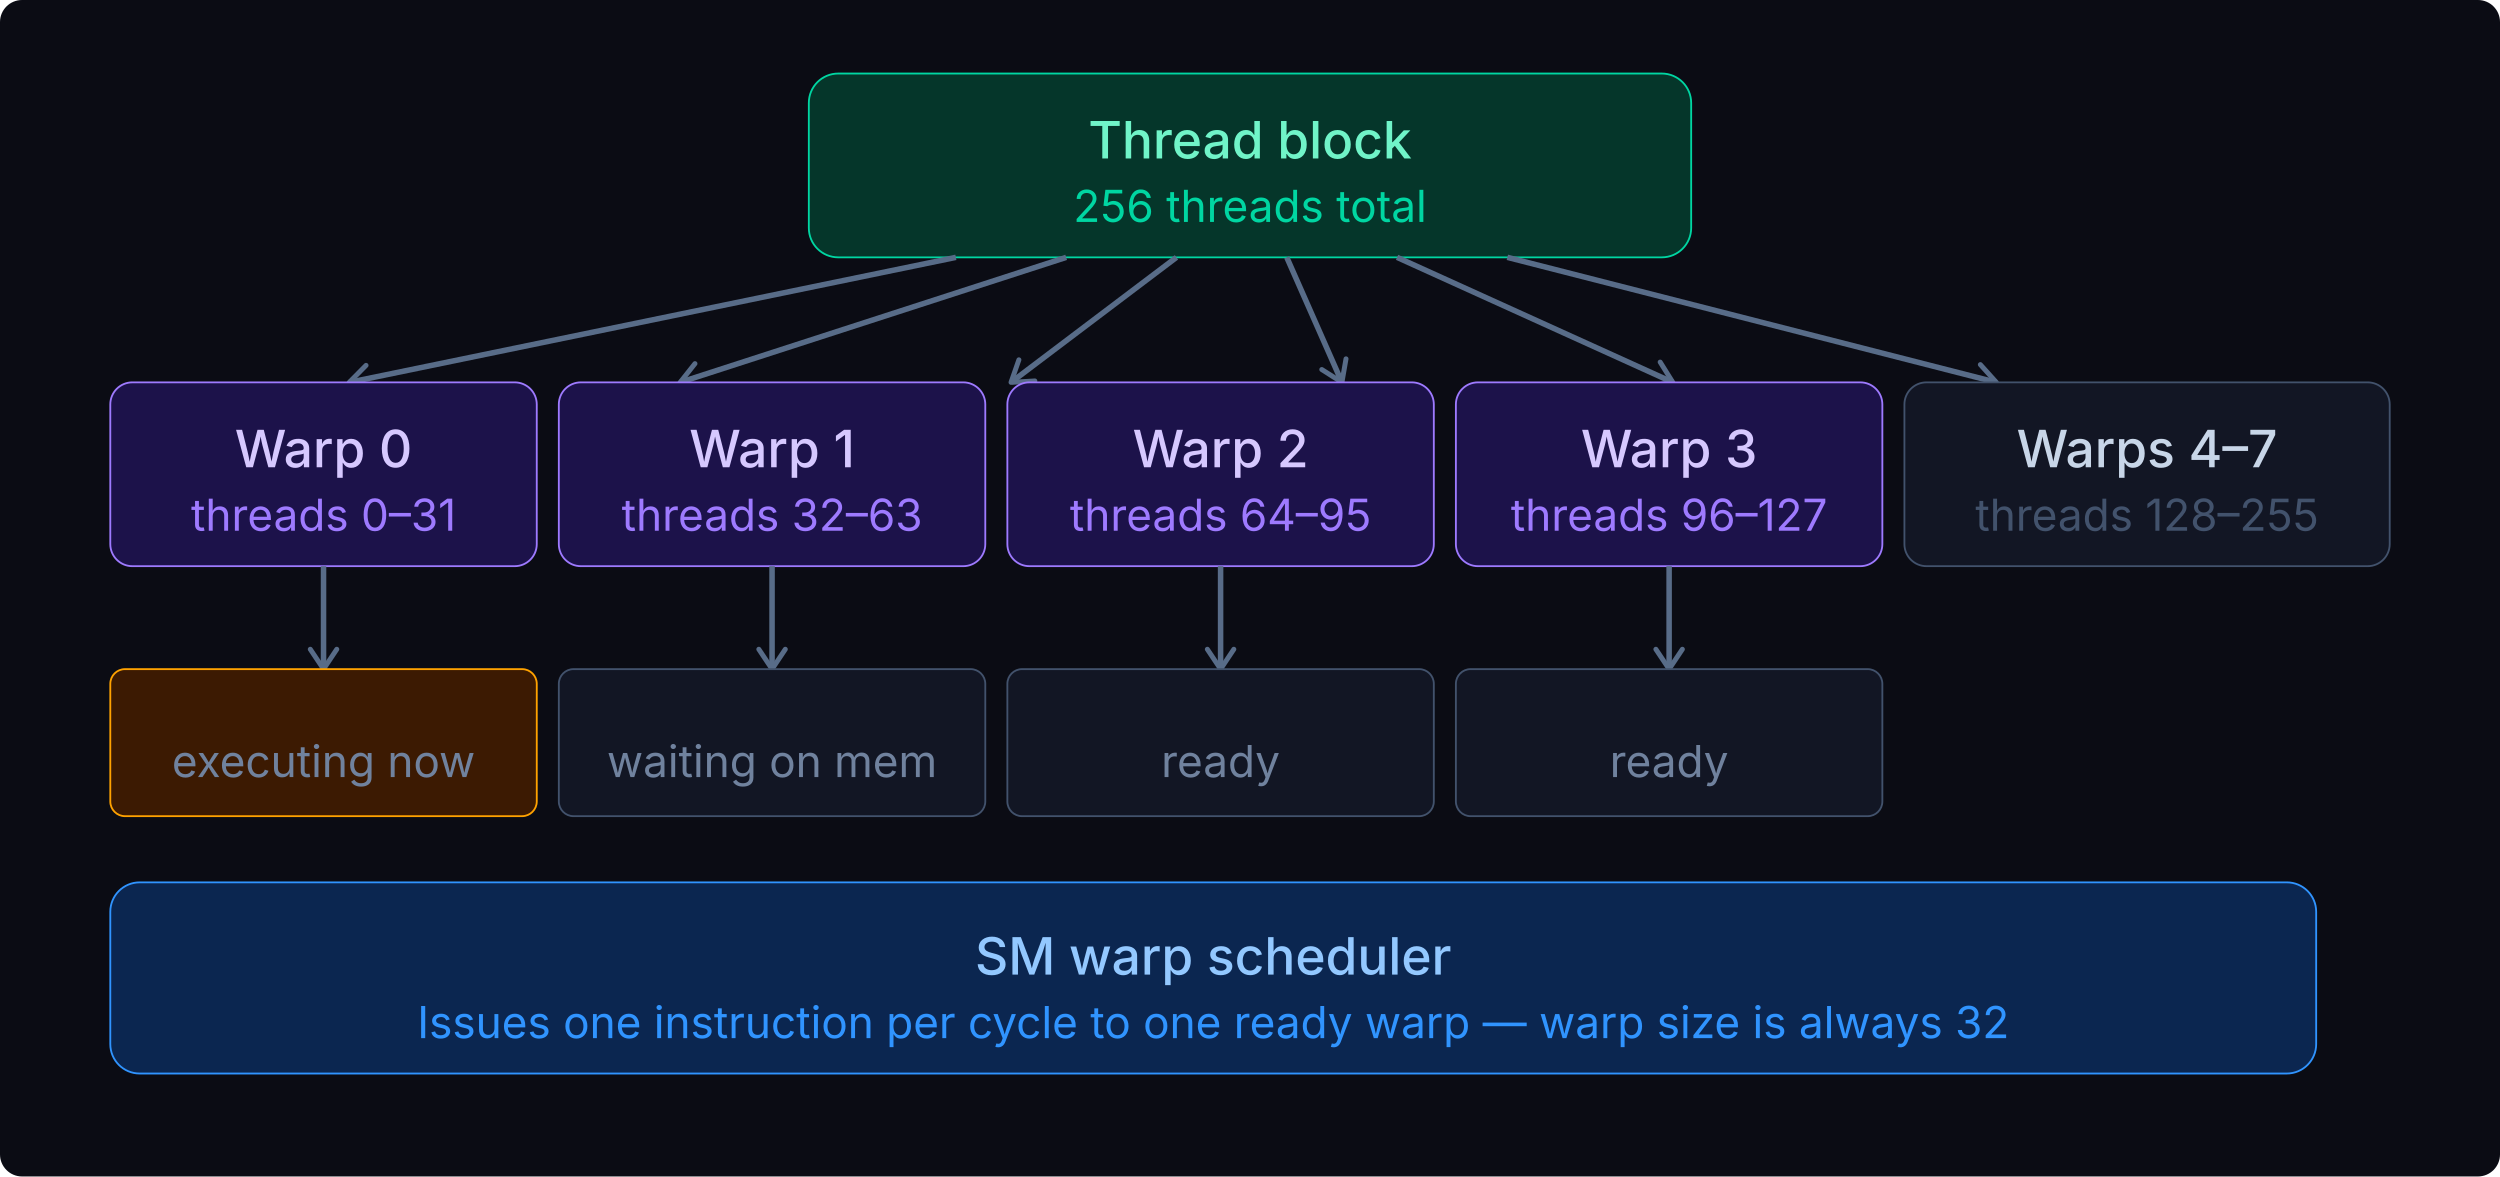
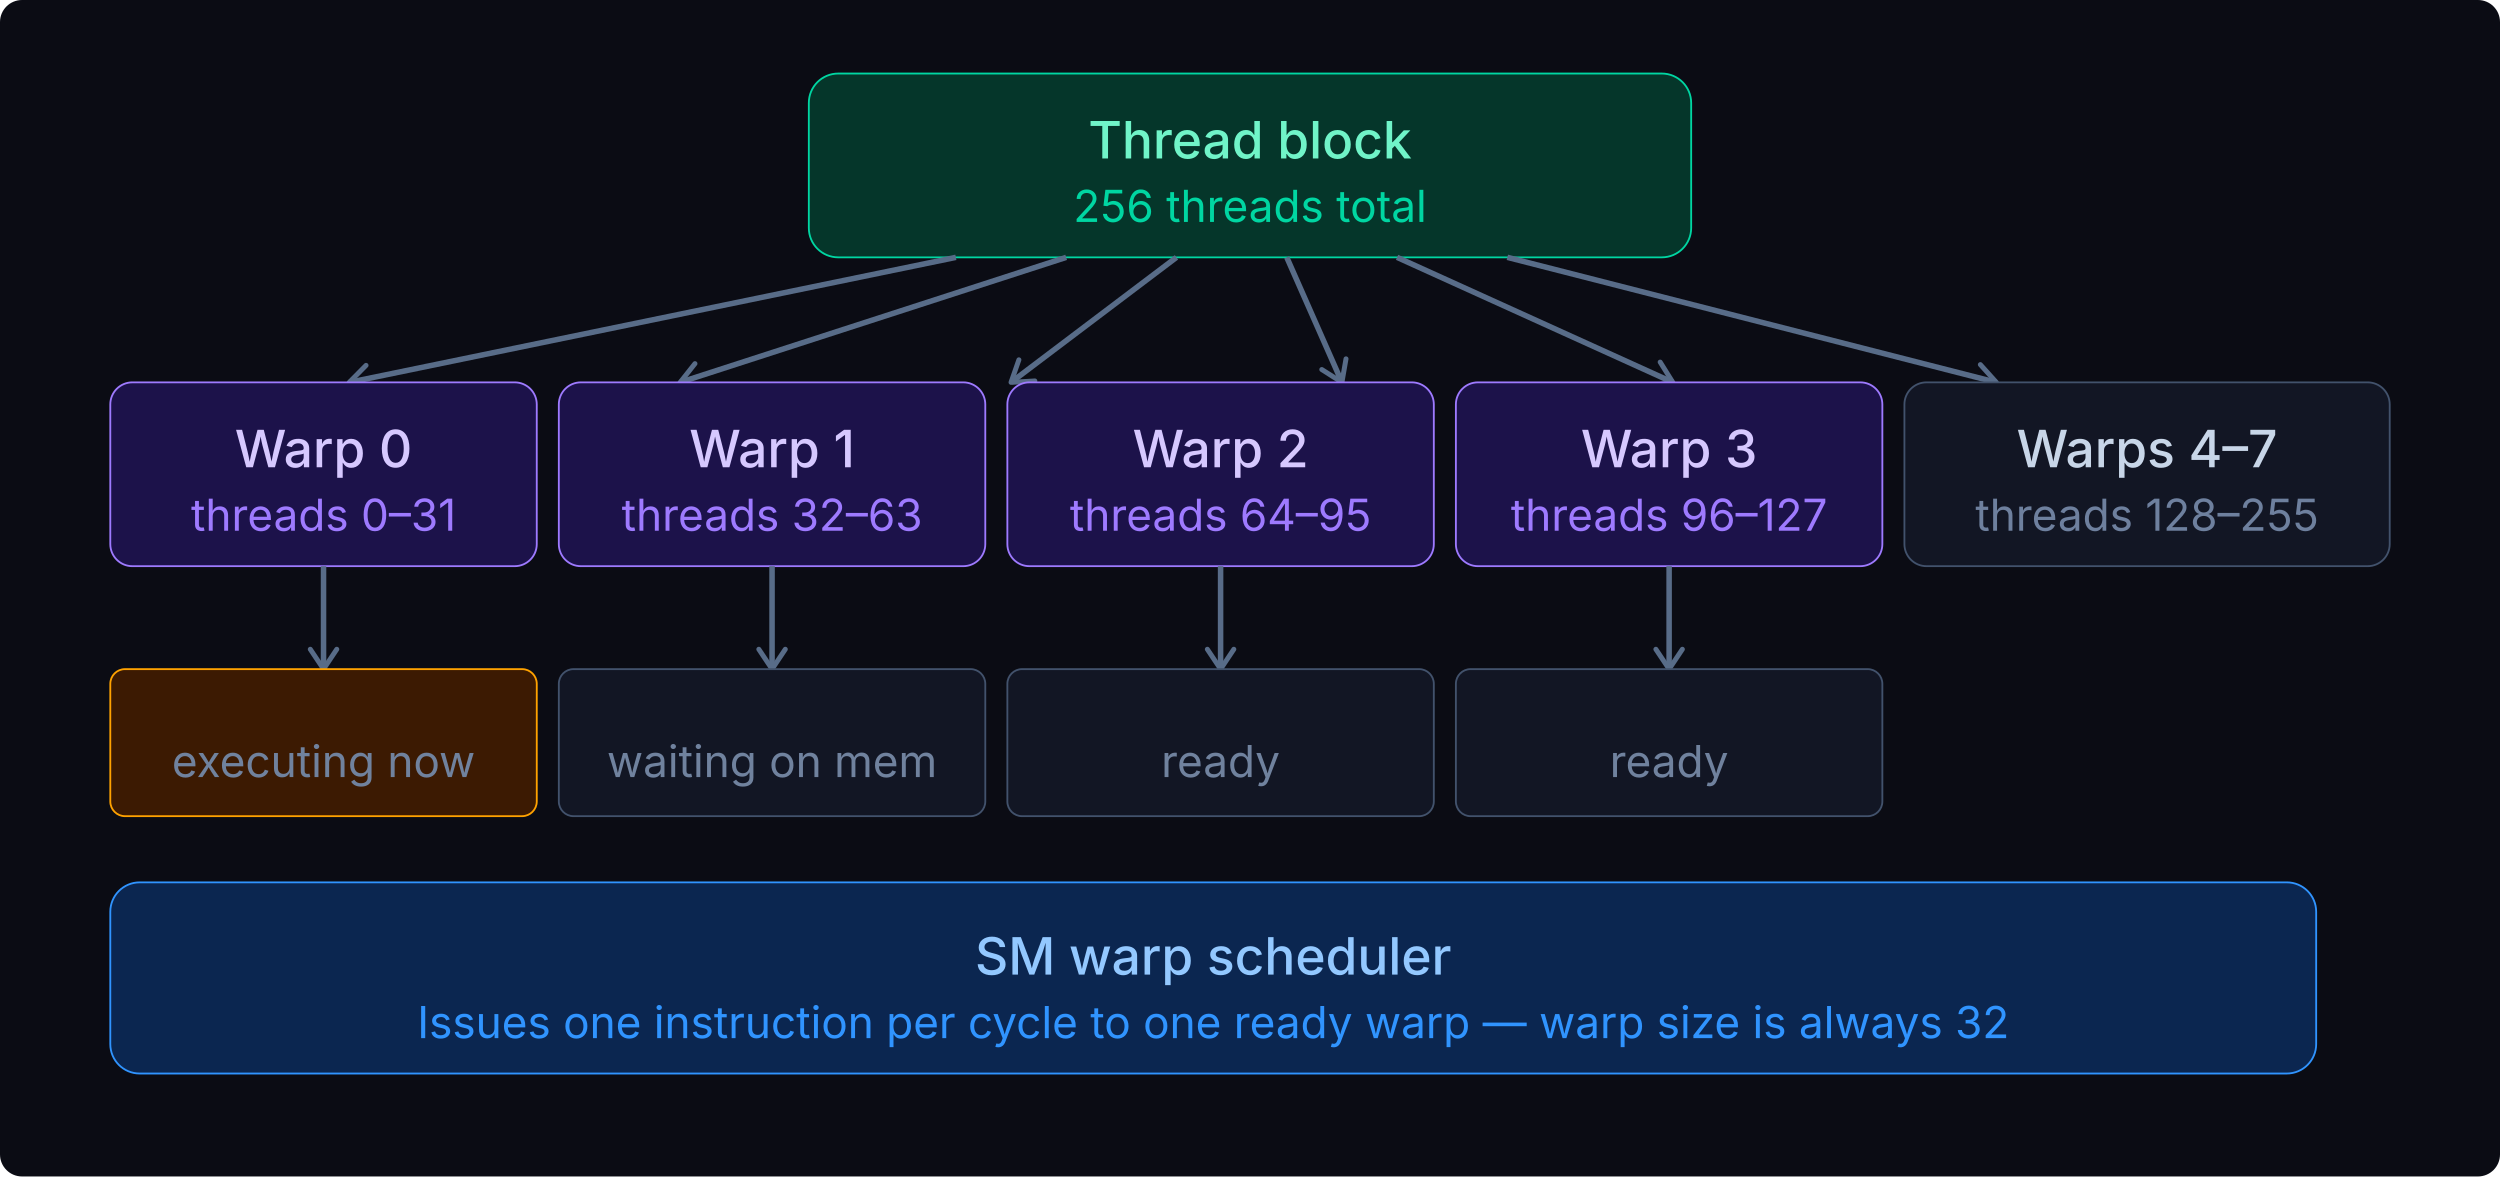
<svg xmlns="http://www.w3.org/2000/svg" width="100%" viewBox="0 0 680 320">
  <rect width="100%" height="100%" fill="#0b0c14" rx="6" />
  <defs>
    <marker id="arrow" viewBox="0 0 10 10" refX="8" refY="5" markerWidth="6" markerHeight="6" orient="auto-start-reverse">
      <path d="M2 1L8 5L2 9" fill="none" stroke="context-stroke" stroke-width="1.5" stroke-linecap="round" stroke-linejoin="round" />
    </marker>
  </defs>
  <g style="fill:rgb(0, 0, 0);stroke:none;color:rgb(255, 255, 255);stroke-width:1px;stroke-linecap:butt;stroke-linejoin:miter;opacity:1;font-family:&quot;Anthropic Sans&quot;, -apple-system, BlinkMacSystemFont, &quot;Segoe UI&quot;, sans-serif;font-size:16px;font-weight:400;text-anchor:start;dominant-baseline:auto">
    <rect x="220" y="20" width="240" height="50" rx="8" stroke-width="0.5" style="fill:rgb(5, 54, 42);stroke:rgb(0, 214, 162);color:rgb(255, 255, 255);stroke-width:0.5px;stroke-linecap:butt;stroke-linejoin:miter;opacity:1;font-family:&quot;Anthropic Sans&quot;, -apple-system, BlinkMacSystemFont, &quot;Segoe UI&quot;, sans-serif;font-size:16px;font-weight:400;text-anchor:start;dominant-baseline:auto" />
    <text x="340" y="38" text-anchor="middle" dominant-baseline="central" style="fill:rgb(112, 244, 200);stroke:none;color:rgb(255, 255, 255);stroke-width:1px;stroke-linecap:butt;stroke-linejoin:miter;opacity:1;font-family:&quot;Anthropic Sans&quot;, -apple-system, BlinkMacSystemFont, &quot;Segoe UI&quot;, sans-serif;font-size:14px;font-weight:500;text-anchor:middle;dominant-baseline:central">Thread block</text>
    <text x="340" y="56" text-anchor="middle" dominant-baseline="central" style="fill:rgb(0, 214, 162);stroke:none;color:rgb(255, 255, 255);stroke-width:1px;stroke-linecap:butt;stroke-linejoin:miter;opacity:1;font-family:&quot;Anthropic Sans&quot;, -apple-system, BlinkMacSystemFont, &quot;Segoe UI&quot;, sans-serif;font-size:12px;font-weight:400;text-anchor:middle;dominant-baseline:central">256 threads total</text>
  </g>
  <line x1="260" y1="70" x2="95" y2="104" marker-end="url(#arrow)" style="fill:none;stroke:rgb(88, 108, 136);color:rgb(255, 255, 255);stroke-width:1.5px;stroke-linecap:butt;stroke-linejoin:miter;opacity:1;font-family:&quot;Anthropic Sans&quot;, -apple-system, BlinkMacSystemFont, &quot;Segoe UI&quot;, sans-serif;font-size:16px;font-weight:400;text-anchor:start;dominant-baseline:auto" />
  <line x1="290" y1="70" x2="185" y2="104" marker-end="url(#arrow)" style="fill:none;stroke:rgb(88, 108, 136);color:rgb(255, 255, 255);stroke-width:1.5px;stroke-linecap:butt;stroke-linejoin:miter;opacity:1;font-family:&quot;Anthropic Sans&quot;, -apple-system, BlinkMacSystemFont, &quot;Segoe UI&quot;, sans-serif;font-size:16px;font-weight:400;text-anchor:start;dominant-baseline:auto" />
  <line x1="320" y1="70" x2="275" y2="104" marker-end="url(#arrow)" style="fill:none;stroke:rgb(88, 108, 136);color:rgb(255, 255, 255);stroke-width:1.5px;stroke-linecap:butt;stroke-linejoin:miter;opacity:1;font-family:&quot;Anthropic Sans&quot;, -apple-system, BlinkMacSystemFont, &quot;Segoe UI&quot;, sans-serif;font-size:16px;font-weight:400;text-anchor:start;dominant-baseline:auto" />
  <line x1="350" y1="70" x2="365" y2="104" marker-end="url(#arrow)" style="fill:none;stroke:rgb(88, 108, 136);color:rgb(255, 255, 255);stroke-width:1.5px;stroke-linecap:butt;stroke-linejoin:miter;opacity:1;font-family:&quot;Anthropic Sans&quot;, -apple-system, BlinkMacSystemFont, &quot;Segoe UI&quot;, sans-serif;font-size:16px;font-weight:400;text-anchor:start;dominant-baseline:auto" />
  <line x1="380" y1="70" x2="455" y2="104" marker-end="url(#arrow)" style="fill:none;stroke:rgb(88, 108, 136);color:rgb(255, 255, 255);stroke-width:1.5px;stroke-linecap:butt;stroke-linejoin:miter;opacity:1;font-family:&quot;Anthropic Sans&quot;, -apple-system, BlinkMacSystemFont, &quot;Segoe UI&quot;, sans-serif;font-size:16px;font-weight:400;text-anchor:start;dominant-baseline:auto" />
  <line x1="410" y1="70" x2="543" y2="104" marker-end="url(#arrow)" style="fill:none;stroke:rgb(88, 108, 136);color:rgb(255, 255, 255);stroke-width:1.5px;stroke-linecap:butt;stroke-linejoin:miter;opacity:1;font-family:&quot;Anthropic Sans&quot;, -apple-system, BlinkMacSystemFont, &quot;Segoe UI&quot;, sans-serif;font-size:16px;font-weight:400;text-anchor:start;dominant-baseline:auto" />
  <g style="fill:rgb(0, 0, 0);stroke:none;color:rgb(255, 255, 255);stroke-width:1px;stroke-linecap:butt;stroke-linejoin:miter;opacity:1;font-family:&quot;Anthropic Sans&quot;, -apple-system, BlinkMacSystemFont, &quot;Segoe UI&quot;, sans-serif;font-size:16px;font-weight:400;text-anchor:start;dominant-baseline:auto">
    <rect x="30" y="104" width="116" height="50" rx="6" stroke-width="0.5" style="fill:rgb(28, 18, 74);stroke:rgb(158, 122, 255);color:rgb(255, 255, 255);stroke-width:0.5px;stroke-linecap:butt;stroke-linejoin:miter;opacity:1;font-family:&quot;Anthropic Sans&quot;, -apple-system, BlinkMacSystemFont, &quot;Segoe UI&quot;, sans-serif;font-size:16px;font-weight:400;text-anchor:start;dominant-baseline:auto" />
    <text x="88" y="122" text-anchor="middle" dominant-baseline="central" style="fill:rgb(214, 200, 255);stroke:none;color:rgb(255, 255, 255);stroke-width:1px;stroke-linecap:butt;stroke-linejoin:miter;opacity:1;font-family:&quot;Anthropic Sans&quot;, -apple-system, BlinkMacSystemFont, &quot;Segoe UI&quot;, sans-serif;font-size:14px;font-weight:500;text-anchor:middle;dominant-baseline:central">Warp 0</text>
    <text x="88" y="140" text-anchor="middle" dominant-baseline="central" style="fill:rgb(158, 122, 255);stroke:none;color:rgb(255, 255, 255);stroke-width:1px;stroke-linecap:butt;stroke-linejoin:miter;opacity:1;font-family:&quot;Anthropic Sans&quot;, -apple-system, BlinkMacSystemFont, &quot;Segoe UI&quot;, sans-serif;font-size:12px;font-weight:400;text-anchor:middle;dominant-baseline:central">threads 0–31</text>
  </g>
  <g style="fill:rgb(0, 0, 0);stroke:none;color:rgb(255, 255, 255);stroke-width:1px;stroke-linecap:butt;stroke-linejoin:miter;opacity:1;font-family:&quot;Anthropic Sans&quot;, -apple-system, BlinkMacSystemFont, &quot;Segoe UI&quot;, sans-serif;font-size:16px;font-weight:400;text-anchor:start;dominant-baseline:auto">
    <rect x="152" y="104" width="116" height="50" rx="6" stroke-width="0.5" style="fill:rgb(28, 18, 74);stroke:rgb(158, 122, 255);color:rgb(255, 255, 255);stroke-width:0.5px;stroke-linecap:butt;stroke-linejoin:miter;opacity:1;font-family:&quot;Anthropic Sans&quot;, -apple-system, BlinkMacSystemFont, &quot;Segoe UI&quot;, sans-serif;font-size:16px;font-weight:400;text-anchor:start;dominant-baseline:auto" />
    <text x="210" y="122" text-anchor="middle" dominant-baseline="central" style="fill:rgb(214, 200, 255);stroke:none;color:rgb(255, 255, 255);stroke-width:1px;stroke-linecap:butt;stroke-linejoin:miter;opacity:1;font-family:&quot;Anthropic Sans&quot;, -apple-system, BlinkMacSystemFont, &quot;Segoe UI&quot;, sans-serif;font-size:14px;font-weight:500;text-anchor:middle;dominant-baseline:central">Warp 1</text>
    <text x="210" y="140" text-anchor="middle" dominant-baseline="central" style="fill:rgb(158, 122, 255);stroke:none;color:rgb(255, 255, 255);stroke-width:1px;stroke-linecap:butt;stroke-linejoin:miter;opacity:1;font-family:&quot;Anthropic Sans&quot;, -apple-system, BlinkMacSystemFont, &quot;Segoe UI&quot;, sans-serif;font-size:12px;font-weight:400;text-anchor:middle;dominant-baseline:central">threads 32–63</text>
  </g>
  <g style="fill:rgb(0, 0, 0);stroke:none;color:rgb(255, 255, 255);stroke-width:1px;stroke-linecap:butt;stroke-linejoin:miter;opacity:1;font-family:&quot;Anthropic Sans&quot;, -apple-system, BlinkMacSystemFont, &quot;Segoe UI&quot;, sans-serif;font-size:16px;font-weight:400;text-anchor:start;dominant-baseline:auto">
    <rect x="274" y="104" width="116" height="50" rx="6" stroke-width="0.5" style="fill:rgb(28, 18, 74);stroke:rgb(158, 122, 255);color:rgb(255, 255, 255);stroke-width:0.5px;stroke-linecap:butt;stroke-linejoin:miter;opacity:1;font-family:&quot;Anthropic Sans&quot;, -apple-system, BlinkMacSystemFont, &quot;Segoe UI&quot;, sans-serif;font-size:16px;font-weight:400;text-anchor:start;dominant-baseline:auto" />
    <text x="332" y="122" text-anchor="middle" dominant-baseline="central" style="fill:rgb(214, 200, 255);stroke:none;color:rgb(255, 255, 255);stroke-width:1px;stroke-linecap:butt;stroke-linejoin:miter;opacity:1;font-family:&quot;Anthropic Sans&quot;, -apple-system, BlinkMacSystemFont, &quot;Segoe UI&quot;, sans-serif;font-size:14px;font-weight:500;text-anchor:middle;dominant-baseline:central">Warp 2</text>
    <text x="332" y="140" text-anchor="middle" dominant-baseline="central" style="fill:rgb(158, 122, 255);stroke:none;color:rgb(255, 255, 255);stroke-width:1px;stroke-linecap:butt;stroke-linejoin:miter;opacity:1;font-family:&quot;Anthropic Sans&quot;, -apple-system, BlinkMacSystemFont, &quot;Segoe UI&quot;, sans-serif;font-size:12px;font-weight:400;text-anchor:middle;dominant-baseline:central">threads 64–95</text>
  </g>
  <g style="fill:rgb(0, 0, 0);stroke:none;color:rgb(255, 255, 255);stroke-width:1px;stroke-linecap:butt;stroke-linejoin:miter;opacity:1;font-family:&quot;Anthropic Sans&quot;, -apple-system, BlinkMacSystemFont, &quot;Segoe UI&quot;, sans-serif;font-size:16px;font-weight:400;text-anchor:start;dominant-baseline:auto">
    <rect x="396" y="104" width="116" height="50" rx="6" stroke-width="0.5" style="fill:rgb(28, 18, 74);stroke:rgb(158, 122, 255);color:rgb(255, 255, 255);stroke-width:0.5px;stroke-linecap:butt;stroke-linejoin:miter;opacity:1;font-family:&quot;Anthropic Sans&quot;, -apple-system, BlinkMacSystemFont, &quot;Segoe UI&quot;, sans-serif;font-size:16px;font-weight:400;text-anchor:start;dominant-baseline:auto" />
    <text x="454" y="122" text-anchor="middle" dominant-baseline="central" style="fill:rgb(214, 200, 255);stroke:none;color:rgb(255, 255, 255);stroke-width:1px;stroke-linecap:butt;stroke-linejoin:miter;opacity:1;font-family:&quot;Anthropic Sans&quot;, -apple-system, BlinkMacSystemFont, &quot;Segoe UI&quot;, sans-serif;font-size:14px;font-weight:500;text-anchor:middle;dominant-baseline:central">Warp 3</text>
    <text x="454" y="140" text-anchor="middle" dominant-baseline="central" style="fill:rgb(158, 122, 255);stroke:none;color:rgb(255, 255, 255);stroke-width:1px;stroke-linecap:butt;stroke-linejoin:miter;opacity:1;font-family:&quot;Anthropic Sans&quot;, -apple-system, BlinkMacSystemFont, &quot;Segoe UI&quot;, sans-serif;font-size:12px;font-weight:400;text-anchor:middle;dominant-baseline:central">threads 96–127</text>
  </g>
  <g style="fill:rgb(0, 0, 0);stroke:none;color:rgb(255, 255, 255);stroke-width:1px;stroke-linecap:butt;stroke-linejoin:miter;opacity:1;font-family:&quot;Anthropic Sans&quot;, -apple-system, BlinkMacSystemFont, &quot;Segoe UI&quot;, sans-serif;font-size:16px;font-weight:400;text-anchor:start;dominant-baseline:auto">
    <rect x="518" y="104" width="132" height="50" rx="6" stroke-width="0.5" style="fill:rgb(18, 22, 36);stroke:rgb(66, 82, 108);color:rgb(255, 255, 255);stroke-width:0.5px;stroke-linecap:butt;stroke-linejoin:miter;opacity:1;font-family:&quot;Anthropic Sans&quot;, -apple-system, BlinkMacSystemFont, &quot;Segoe UI&quot;, sans-serif;font-size:16px;font-weight:400;text-anchor:start;dominant-baseline:auto" />
    <text x="584" y="122" text-anchor="middle" dominant-baseline="central" style="fill:rgb(200, 214, 232);stroke:none;color:rgb(255, 255, 255);stroke-width:1px;stroke-linecap:butt;stroke-linejoin:miter;opacity:1;font-family:&quot;Anthropic Sans&quot;, -apple-system, BlinkMacSystemFont, &quot;Segoe UI&quot;, sans-serif;font-size:14px;font-weight:500;text-anchor:middle;dominant-baseline:central">Warps 4–7</text>
-     <text x="584" y="140" text-anchor="middle" dominant-baseline="central" style="fill:rgb(66, 82, 108);stroke:none;color:rgb(255, 255, 255);stroke-width:1px;stroke-linecap:butt;stroke-linejoin:miter;opacity:1;font-family:&quot;Anthropic Sans&quot;, -apple-system, BlinkMacSystemFont, &quot;Segoe UI&quot;, sans-serif;font-size:12px;font-weight:400;text-anchor:middle;dominant-baseline:central">threads 128–255</text>
+     <text x="584" y="140" text-anchor="middle" dominant-baseline="central" style="fill:rgb(110,128,158);stroke:none;color:rgb(255, 255, 255);stroke-width:1px;stroke-linecap:butt;stroke-linejoin:miter;opacity:1;font-family:&quot;Anthropic Sans&quot;, -apple-system, BlinkMacSystemFont, &quot;Segoe UI&quot;, sans-serif;font-size:12px;font-weight:400;text-anchor:middle;dominant-baseline:central">threads 128–255</text>
  </g>
  <line x1="88" y1="154" x2="88" y2="182" marker-end="url(#arrow)" style="fill:none;stroke:rgb(88, 108, 136);color:rgb(255, 255, 255);stroke-width:1.5px;stroke-linecap:butt;stroke-linejoin:miter;opacity:1;font-family:&quot;Anthropic Sans&quot;, -apple-system, BlinkMacSystemFont, &quot;Segoe UI&quot;, sans-serif;font-size:16px;font-weight:400;text-anchor:start;dominant-baseline:auto" />
  <line x1="210" y1="154" x2="210" y2="182" marker-end="url(#arrow)" style="fill:none;stroke:rgb(88, 108, 136);color:rgb(255, 255, 255);stroke-width:1.5px;stroke-linecap:butt;stroke-linejoin:miter;opacity:1;font-family:&quot;Anthropic Sans&quot;, -apple-system, BlinkMacSystemFont, &quot;Segoe UI&quot;, sans-serif;font-size:16px;font-weight:400;text-anchor:start;dominant-baseline:auto" />
  <line x1="332" y1="154" x2="332" y2="182" marker-end="url(#arrow)" style="fill:none;stroke:rgb(88, 108, 136);color:rgb(255, 255, 255);stroke-width:1.5px;stroke-linecap:butt;stroke-linejoin:miter;opacity:1;font-family:&quot;Anthropic Sans&quot;, -apple-system, BlinkMacSystemFont, &quot;Segoe UI&quot;, sans-serif;font-size:16px;font-weight:400;text-anchor:start;dominant-baseline:auto" />
  <line x1="454" y1="154" x2="454" y2="182" marker-end="url(#arrow)" style="fill:none;stroke:rgb(88, 108, 136);color:rgb(255, 255, 255);stroke-width:1.5px;stroke-linecap:butt;stroke-linejoin:miter;opacity:1;font-family:&quot;Anthropic Sans&quot;, -apple-system, BlinkMacSystemFont, &quot;Segoe UI&quot;, sans-serif;font-size:16px;font-weight:400;text-anchor:start;dominant-baseline:auto" />
  <g style="fill:rgb(0, 0, 0);stroke:none;color:rgb(255, 255, 255);stroke-width:1px;stroke-linecap:butt;stroke-linejoin:miter;opacity:1;font-family:&quot;Anthropic Sans&quot;, -apple-system, BlinkMacSystemFont, &quot;Segoe UI&quot;, sans-serif;font-size:16px;font-weight:400;text-anchor:start;dominant-baseline:auto">
    <rect x="30" y="182" width="116" height="40" rx="4" stroke-width="0.5" style="fill:rgb(60, 26, 2);stroke:rgb(255, 162, 0);color:rgb(255, 255, 255);stroke-width:0.5px;stroke-linecap:butt;stroke-linejoin:miter;opacity:1;font-family:&quot;Anthropic Sans&quot;, -apple-system, BlinkMacSystemFont, &quot;Segoe UI&quot;, sans-serif;font-size:16px;font-weight:400;text-anchor:start;dominant-baseline:auto" />
  </g>
  <g style="fill:rgb(0, 0, 0);stroke:none;color:rgb(255, 255, 255);stroke-width:1px;stroke-linecap:butt;stroke-linejoin:miter;opacity:1;font-family:&quot;Anthropic Sans&quot;, -apple-system, BlinkMacSystemFont, &quot;Segoe UI&quot;, sans-serif;font-size:16px;font-weight:400;text-anchor:start;dominant-baseline:auto">
    <rect x="152" y="182" width="116" height="40" rx="4" stroke-width="0.5" style="fill:rgb(18, 22, 36);stroke:rgb(66, 82, 108);color:rgb(255, 255, 255);stroke-width:0.5px;stroke-linecap:butt;stroke-linejoin:miter;opacity:1;font-family:&quot;Anthropic Sans&quot;, -apple-system, BlinkMacSystemFont, &quot;Segoe UI&quot;, sans-serif;font-size:16px;font-weight:400;text-anchor:start;dominant-baseline:auto" />
  </g>
  <g style="fill:rgb(0, 0, 0);stroke:none;color:rgb(255, 255, 255);stroke-width:1px;stroke-linecap:butt;stroke-linejoin:miter;opacity:1;font-family:&quot;Anthropic Sans&quot;, -apple-system, BlinkMacSystemFont, &quot;Segoe UI&quot;, sans-serif;font-size:16px;font-weight:400;text-anchor:start;dominant-baseline:auto">
    <rect x="274" y="182" width="116" height="40" rx="4" stroke-width="0.5" style="fill:rgb(18, 22, 36);stroke:rgb(66, 82, 108);color:rgb(255, 255, 255);stroke-width:0.5px;stroke-linecap:butt;stroke-linejoin:miter;opacity:1;font-family:&quot;Anthropic Sans&quot;, -apple-system, BlinkMacSystemFont, &quot;Segoe UI&quot;, sans-serif;font-size:16px;font-weight:400;text-anchor:start;dominant-baseline:auto" />
  </g>
  <g style="fill:rgb(0, 0, 0);stroke:none;color:rgb(255, 255, 255);stroke-width:1px;stroke-linecap:butt;stroke-linejoin:miter;opacity:1;font-family:&quot;Anthropic Sans&quot;, -apple-system, BlinkMacSystemFont, &quot;Segoe UI&quot;, sans-serif;font-size:16px;font-weight:400;text-anchor:start;dominant-baseline:auto">
    <rect x="396" y="182" width="116" height="40" rx="4" stroke-width="0.5" style="fill:rgb(18, 22, 36);stroke:rgb(66, 82, 108);color:rgb(255, 255, 255);stroke-width:0.5px;stroke-linecap:butt;stroke-linejoin:miter;opacity:1;font-family:&quot;Anthropic Sans&quot;, -apple-system, BlinkMacSystemFont, &quot;Segoe UI&quot;, sans-serif;font-size:16px;font-weight:400;text-anchor:start;dominant-baseline:auto" />
  </g>
  <text x="88" y="207" text-anchor="middle" dominant-baseline="central" style="fill:rgb(112, 130, 158);stroke:none;color:rgb(255, 255, 255);stroke-width:1px;stroke-linecap:butt;stroke-linejoin:miter;opacity:1;font-family:&quot;Anthropic Sans&quot;, -apple-system, BlinkMacSystemFont, &quot;Segoe UI&quot;, sans-serif;font-size:12px;font-weight:400;text-anchor:middle;dominant-baseline:central">executing now</text>
  <text x="210" y="207" text-anchor="middle" dominant-baseline="central" style="fill:rgb(112, 130, 158);stroke:none;color:rgb(255, 255, 255);stroke-width:1px;stroke-linecap:butt;stroke-linejoin:miter;opacity:1;font-family:&quot;Anthropic Sans&quot;, -apple-system, BlinkMacSystemFont, &quot;Segoe UI&quot;, sans-serif;font-size:12px;font-weight:400;text-anchor:middle;dominant-baseline:central">waiting on mem</text>
  <text x="332" y="207" text-anchor="middle" dominant-baseline="central" style="fill:rgb(112, 130, 158);stroke:none;color:rgb(255, 255, 255);stroke-width:1px;stroke-linecap:butt;stroke-linejoin:miter;opacity:1;font-family:&quot;Anthropic Sans&quot;, -apple-system, BlinkMacSystemFont, &quot;Segoe UI&quot;, sans-serif;font-size:12px;font-weight:400;text-anchor:middle;dominant-baseline:central">ready</text>
  <text x="454" y="207" text-anchor="middle" dominant-baseline="central" style="fill:rgb(112, 130, 158);stroke:none;color:rgb(255, 255, 255);stroke-width:1px;stroke-linecap:butt;stroke-linejoin:miter;opacity:1;font-family:&quot;Anthropic Sans&quot;, -apple-system, BlinkMacSystemFont, &quot;Segoe UI&quot;, sans-serif;font-size:12px;font-weight:400;text-anchor:middle;dominant-baseline:central">ready</text>
  <g style="fill:rgb(0, 0, 0);stroke:none;color:rgb(255, 255, 255);stroke-width:1px;stroke-linecap:butt;stroke-linejoin:miter;opacity:1;font-family:&quot;Anthropic Sans&quot;, -apple-system, BlinkMacSystemFont, &quot;Segoe UI&quot;, sans-serif;font-size:16px;font-weight:400;text-anchor:start;dominant-baseline:auto">
    <rect x="30" y="240" width="600" height="52" rx="8" stroke-width="0.5" style="fill:rgb(11, 38, 80);stroke:rgb(48, 148, 255);color:rgb(255, 255, 255);stroke-width:0.5px;stroke-linecap:butt;stroke-linejoin:miter;opacity:1;font-family:&quot;Anthropic Sans&quot;, -apple-system, BlinkMacSystemFont, &quot;Segoe UI&quot;, sans-serif;font-size:16px;font-weight:400;text-anchor:start;dominant-baseline:auto" />
    <text x="330" y="260" text-anchor="middle" dominant-baseline="central" style="fill:rgb(147, 200, 255);stroke:none;color:rgb(255, 255, 255);stroke-width:1px;stroke-linecap:butt;stroke-linejoin:miter;opacity:1;font-family:&quot;Anthropic Sans&quot;, -apple-system, BlinkMacSystemFont, &quot;Segoe UI&quot;, sans-serif;font-size:14px;font-weight:500;text-anchor:middle;dominant-baseline:central">SM warp scheduler</text>
    <text x="330" y="278" text-anchor="middle" dominant-baseline="central" style="fill:rgb(48, 148, 255);stroke:none;color:rgb(255, 255, 255);stroke-width:1px;stroke-linecap:butt;stroke-linejoin:miter;opacity:1;font-family:&quot;Anthropic Sans&quot;, -apple-system, BlinkMacSystemFont, &quot;Segoe UI&quot;, sans-serif;font-size:12px;font-weight:400;text-anchor:middle;dominant-baseline:central">Issues one instruction per cycle to one ready warp — warp size is always 32</text>
  </g>
</svg>
